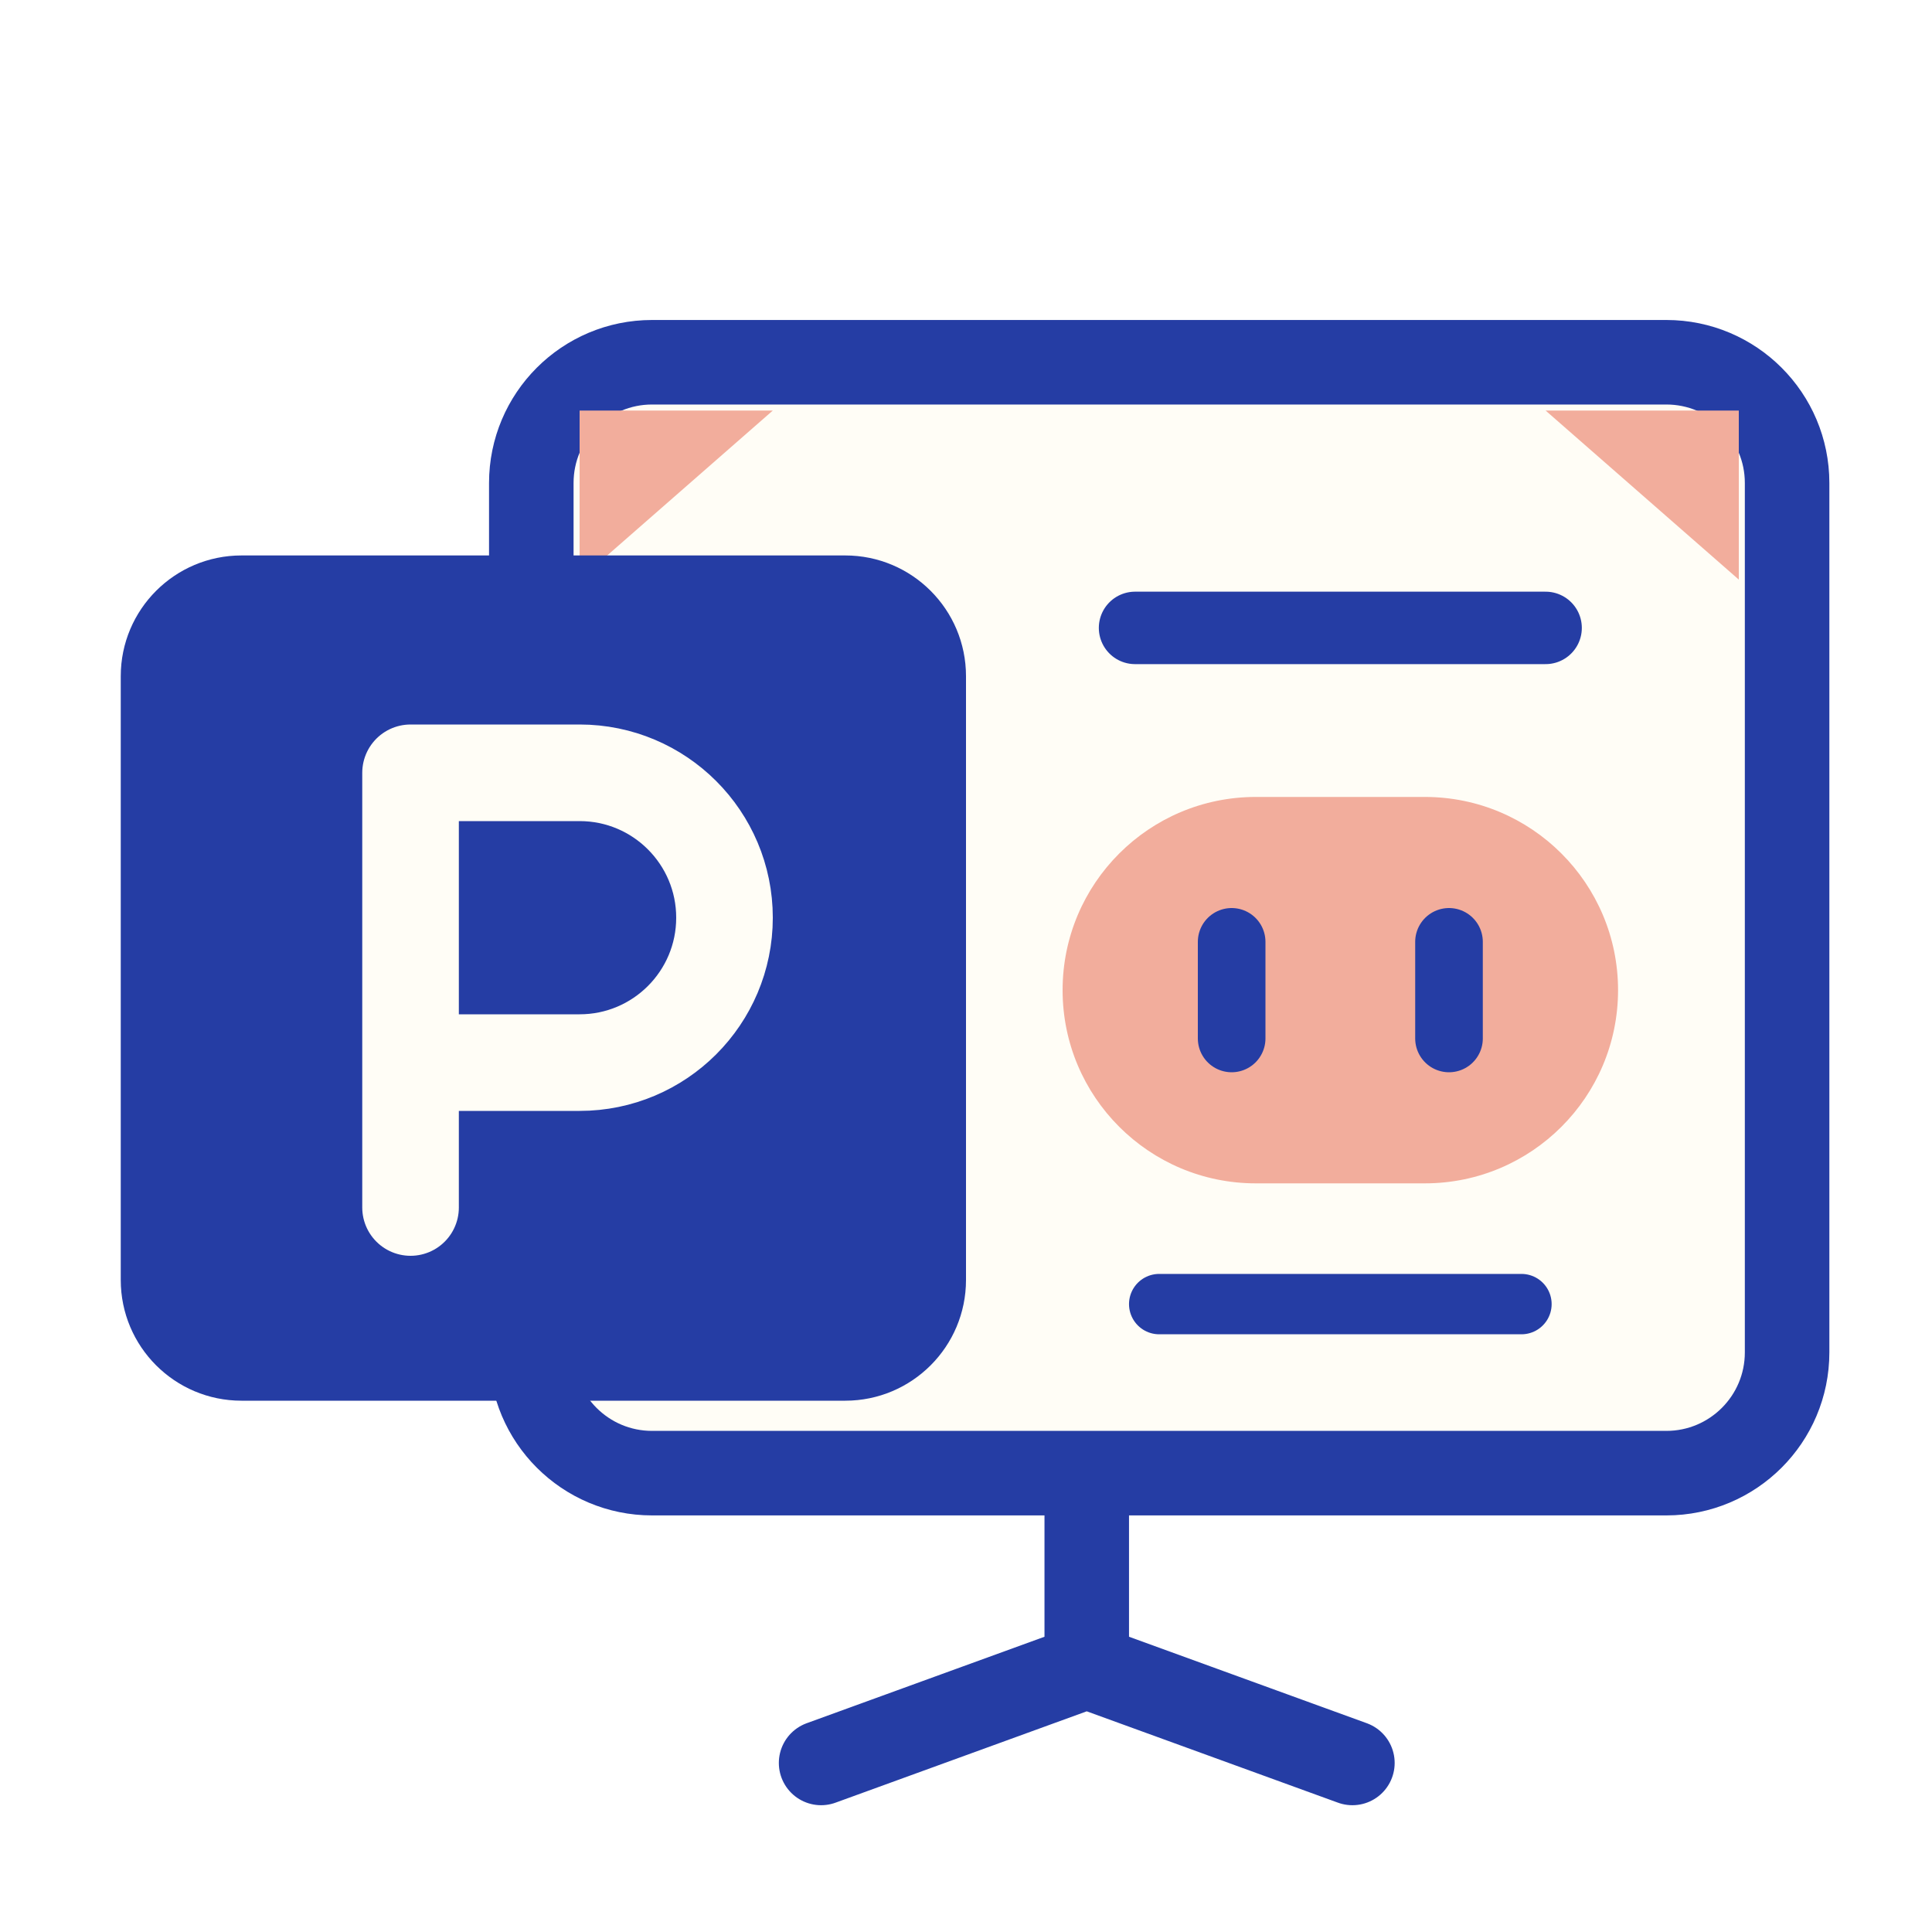
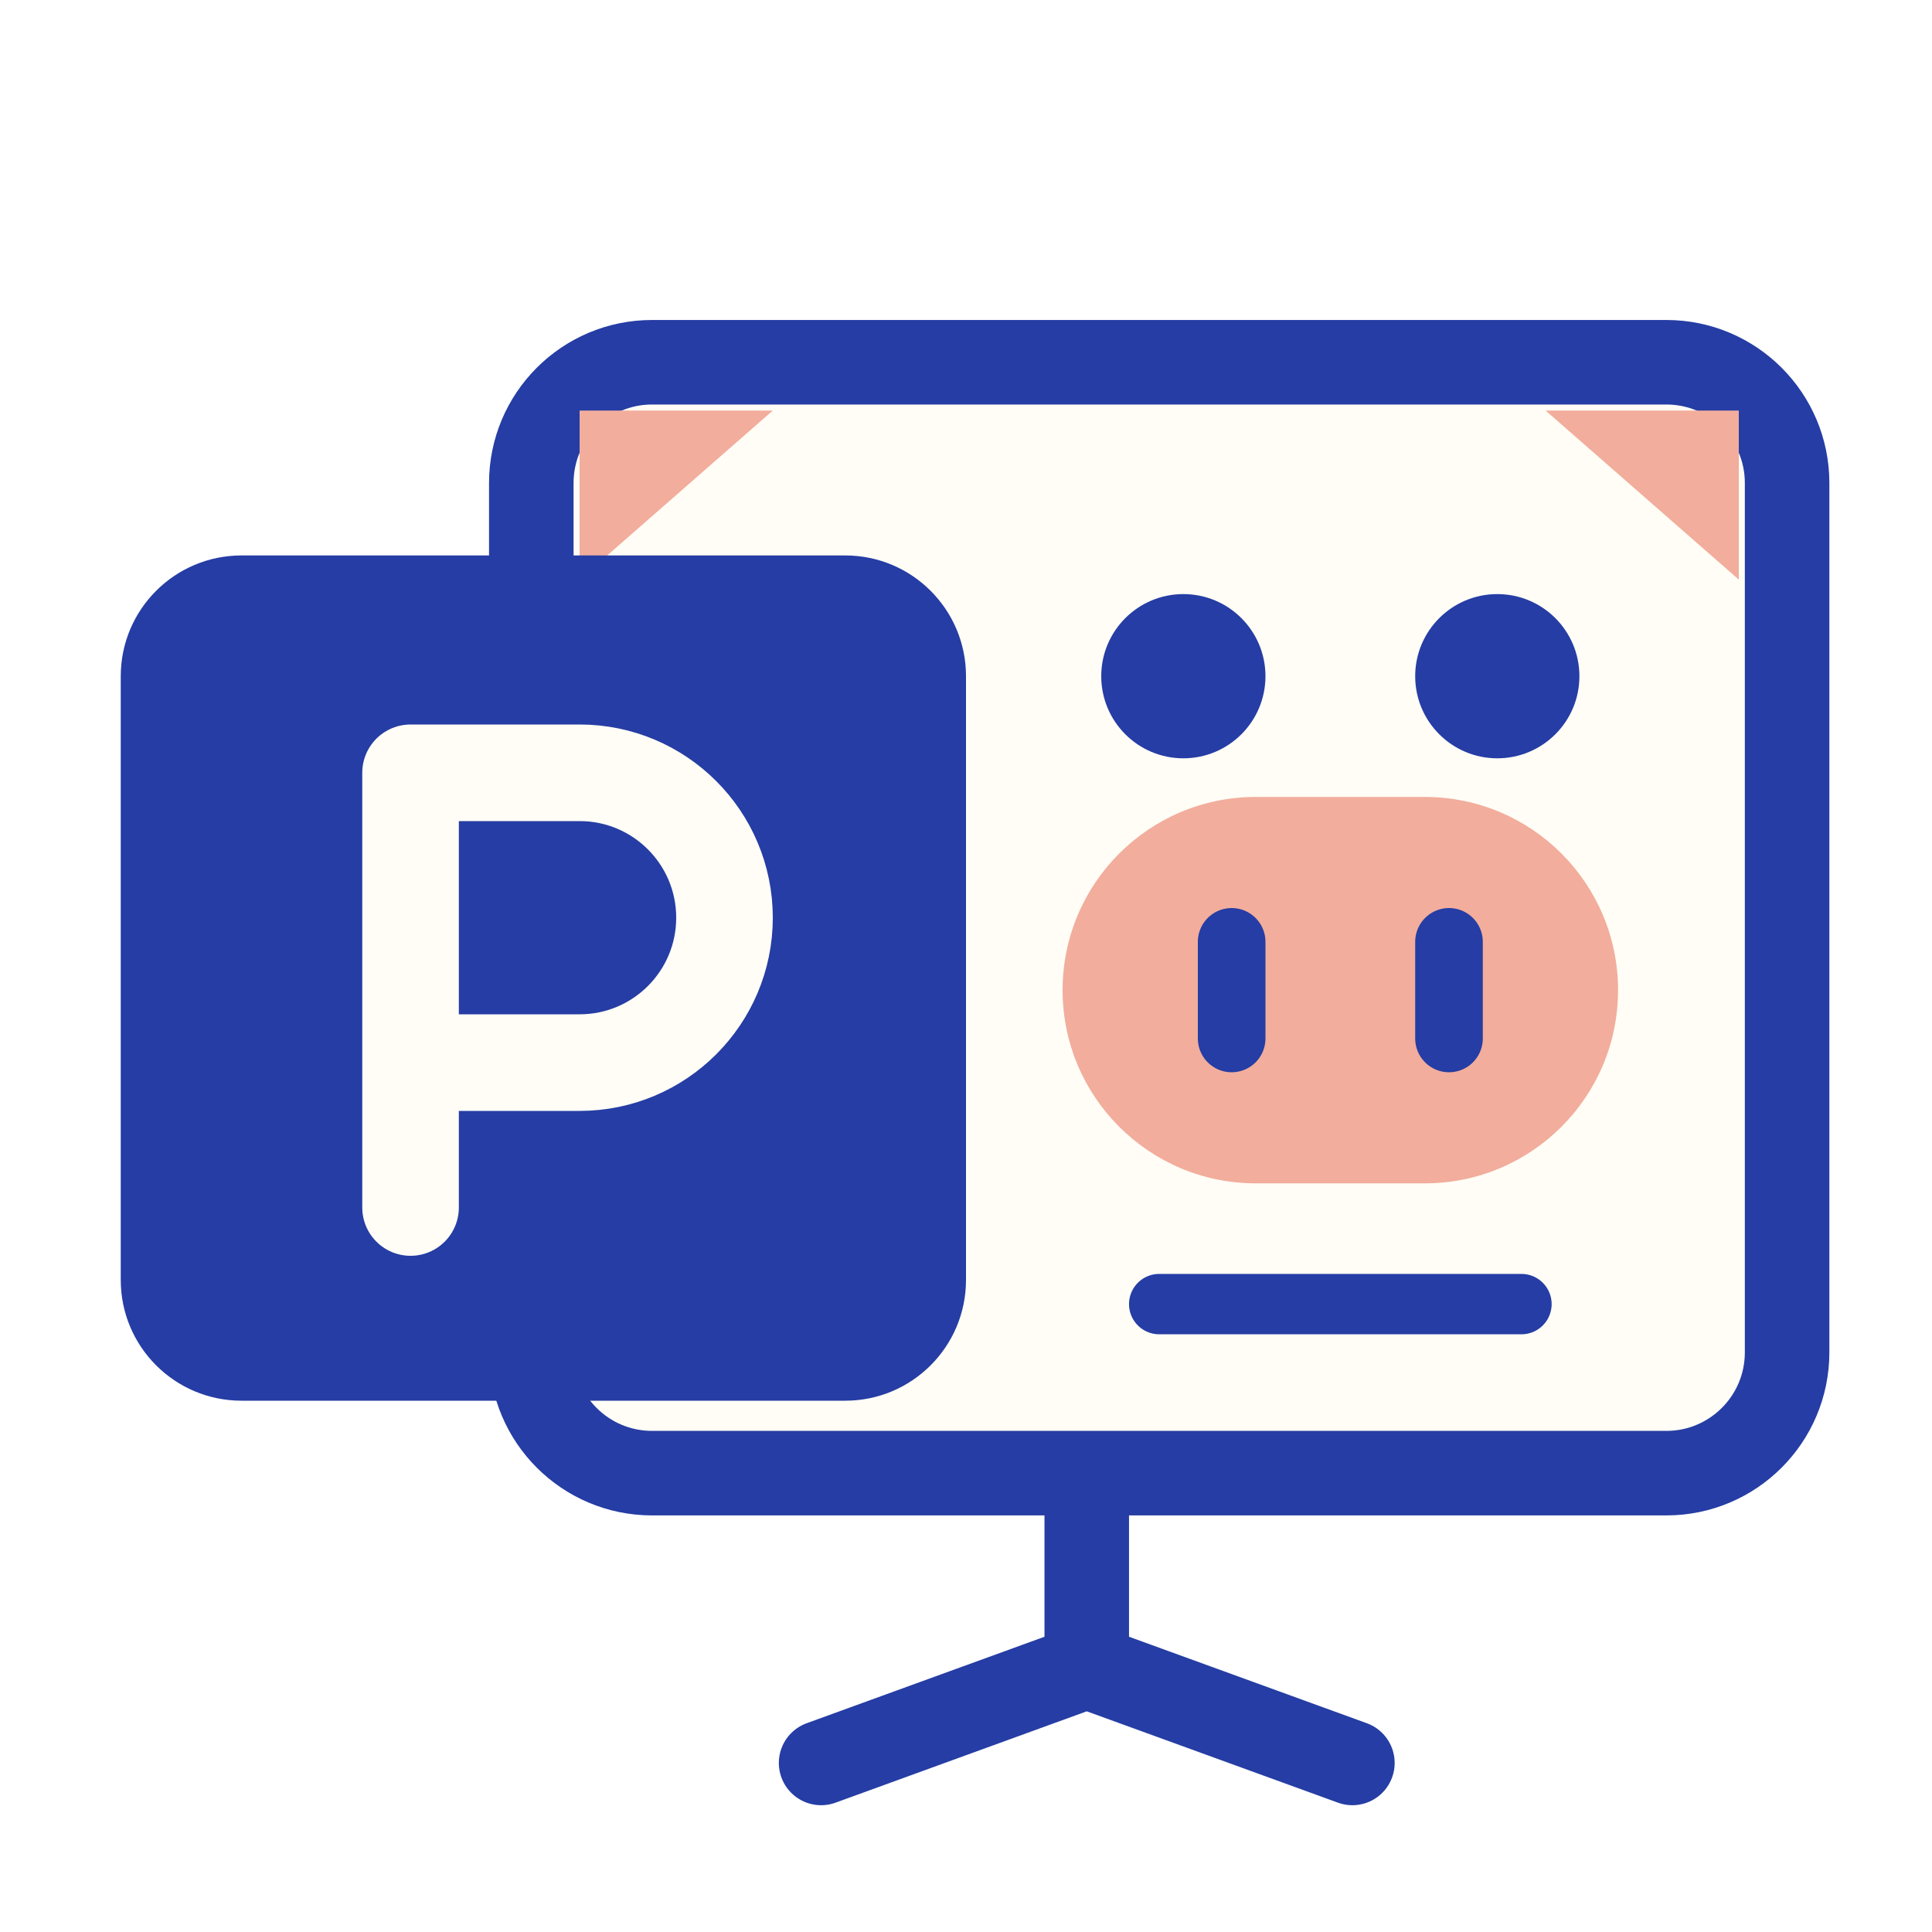
<svg xmlns="http://www.w3.org/2000/svg" viewBox="0 0 80 80" fill="none">
  <path d="M45 60v9m-11 4 11-4 11 4" stroke="#253da4" stroke-width="3.5" stroke-linecap="round" stroke-linejoin="round" />
  <rect x="22" y="15" width="52" height="46" rx="5" fill="#fffdf6" stroke="#253da4" stroke-width="3.5" />
  <path d="M24 24v-7h8m32 0h8v7" fill="#f2ad9c" />
-   <path d="M47 26h17" stroke="#253da4" stroke-width="3" stroke-linecap="round" />
+   <circle cx="49" cy="28" r="3.4" fill="#253da4" />
+   <circle cx="62" cy="28" r="3.4" fill="#253da4" />
  <rect x="44" y="33" width="23" height="16" rx="8" fill="#f2ad9c" />
  <path d="M51 39v4m9-4v4" stroke="#253da4" stroke-width="2.8" stroke-linecap="round" />
  <path d="M48 54h15" stroke="#253da4" stroke-width="2.5" stroke-linecap="round" />
  <rect x="5" y="23" width="35" height="35" rx="5" fill="#253da4" />
  <path d="M17 50V32h7a6 6 0 0 1 0 12h-7" stroke="#fffdf6" stroke-width="4" stroke-linecap="round" stroke-linejoin="round" />
</svg>
